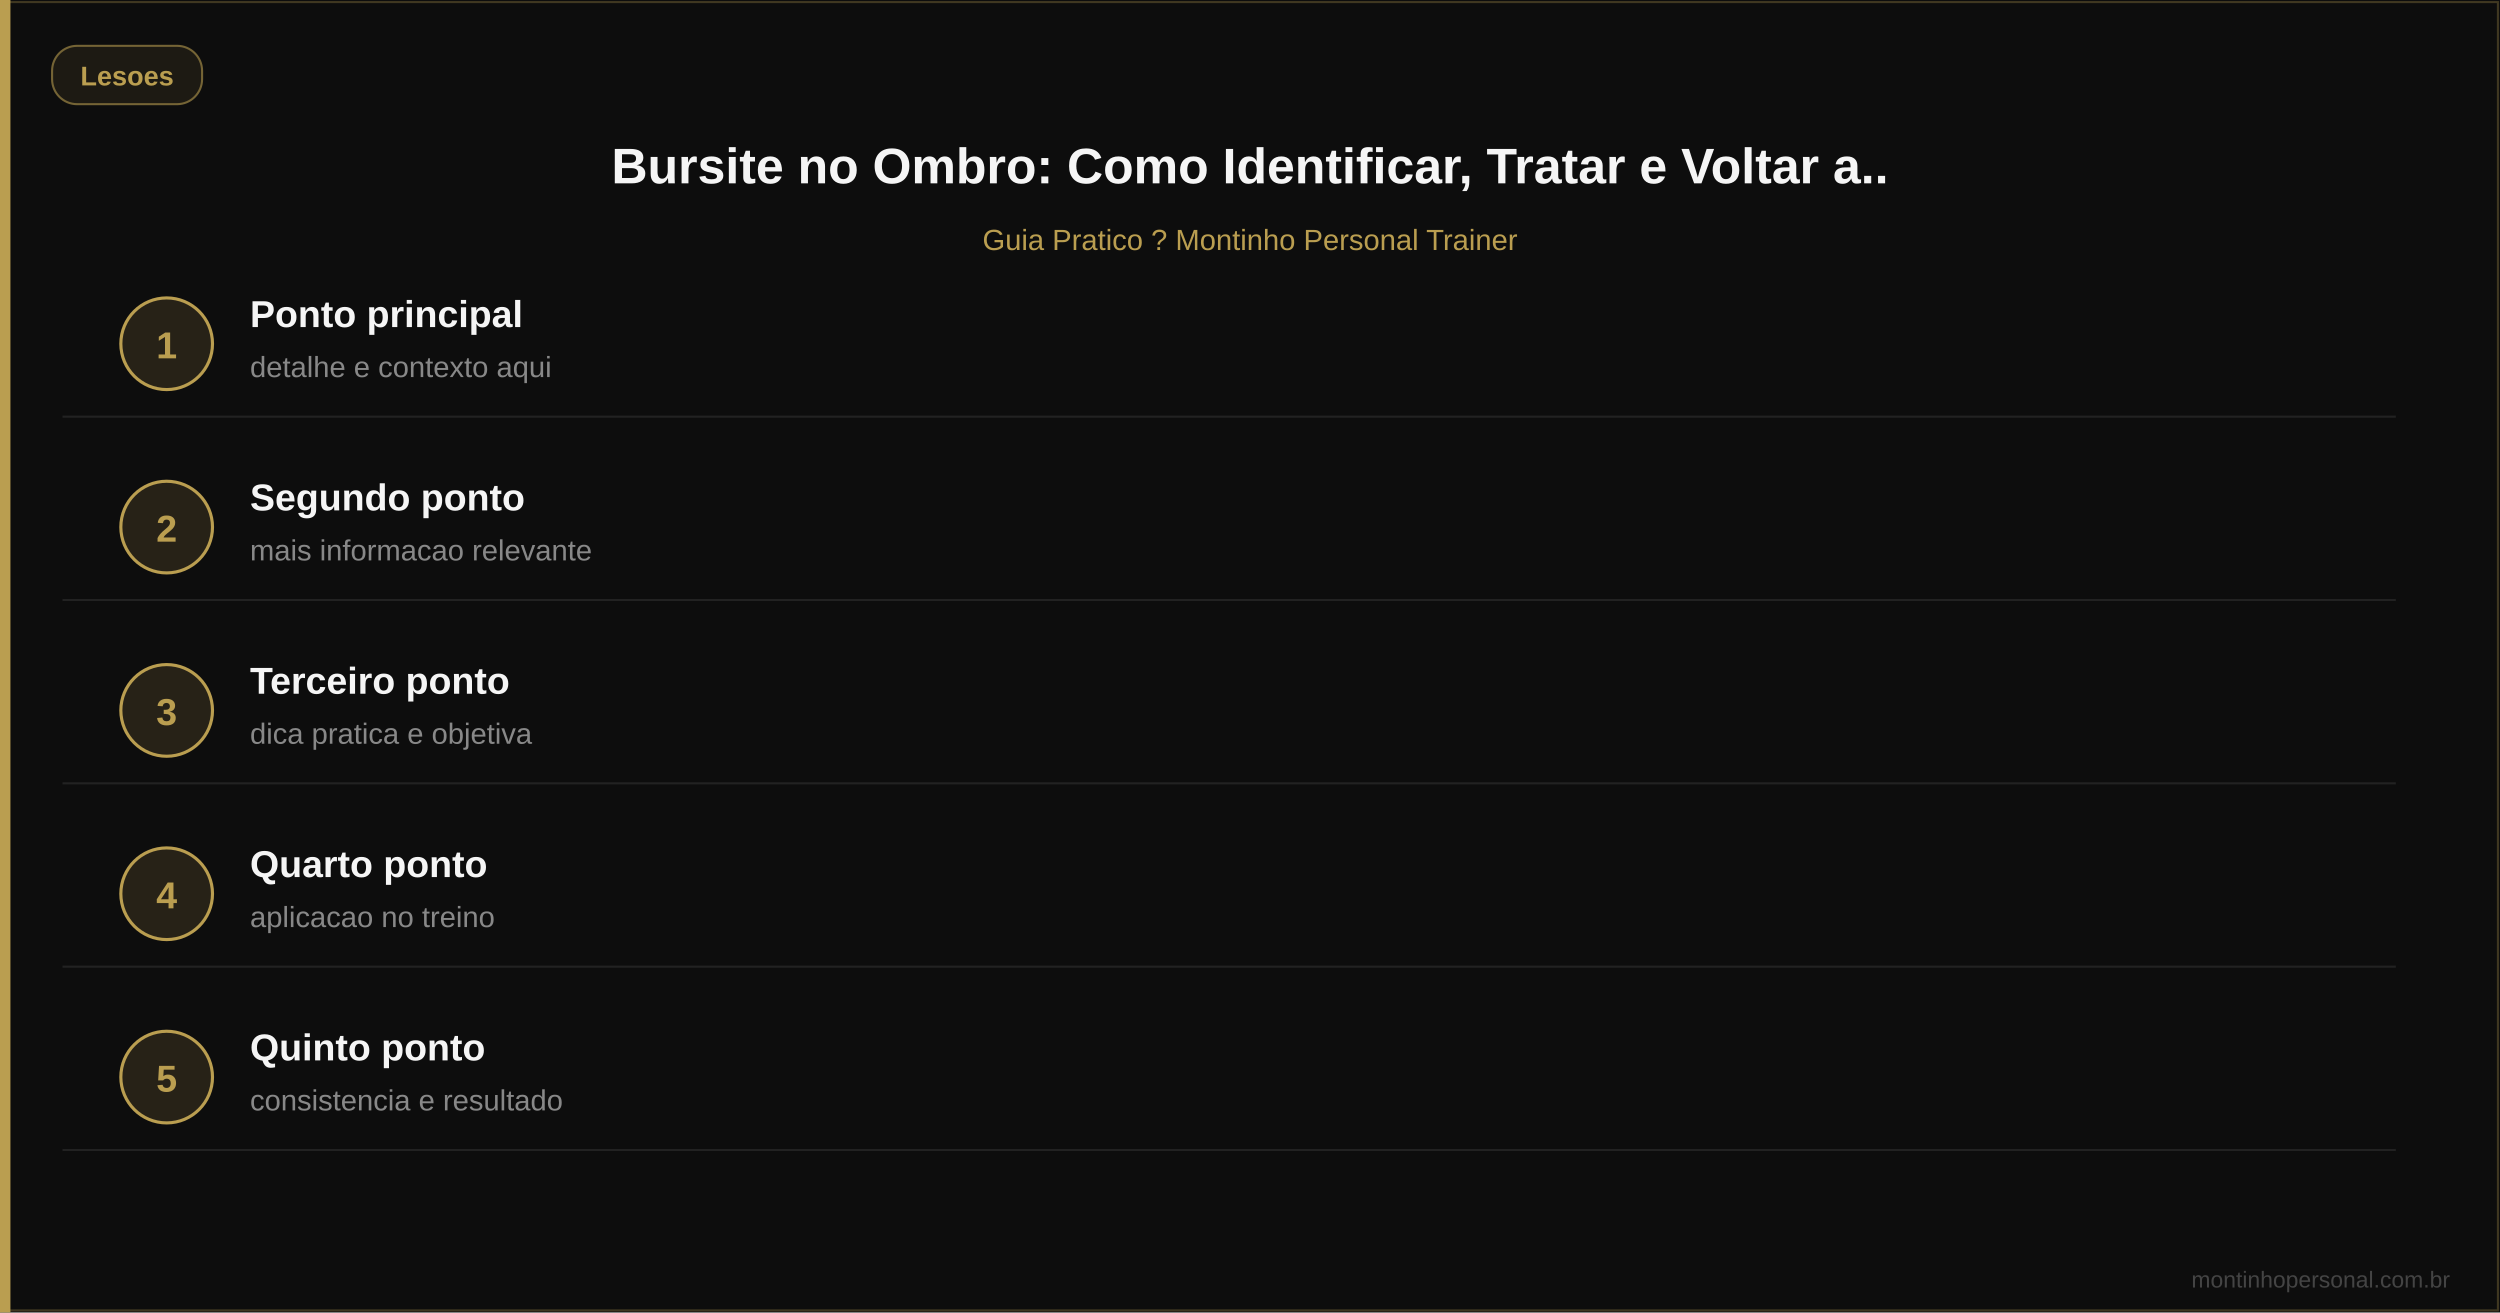
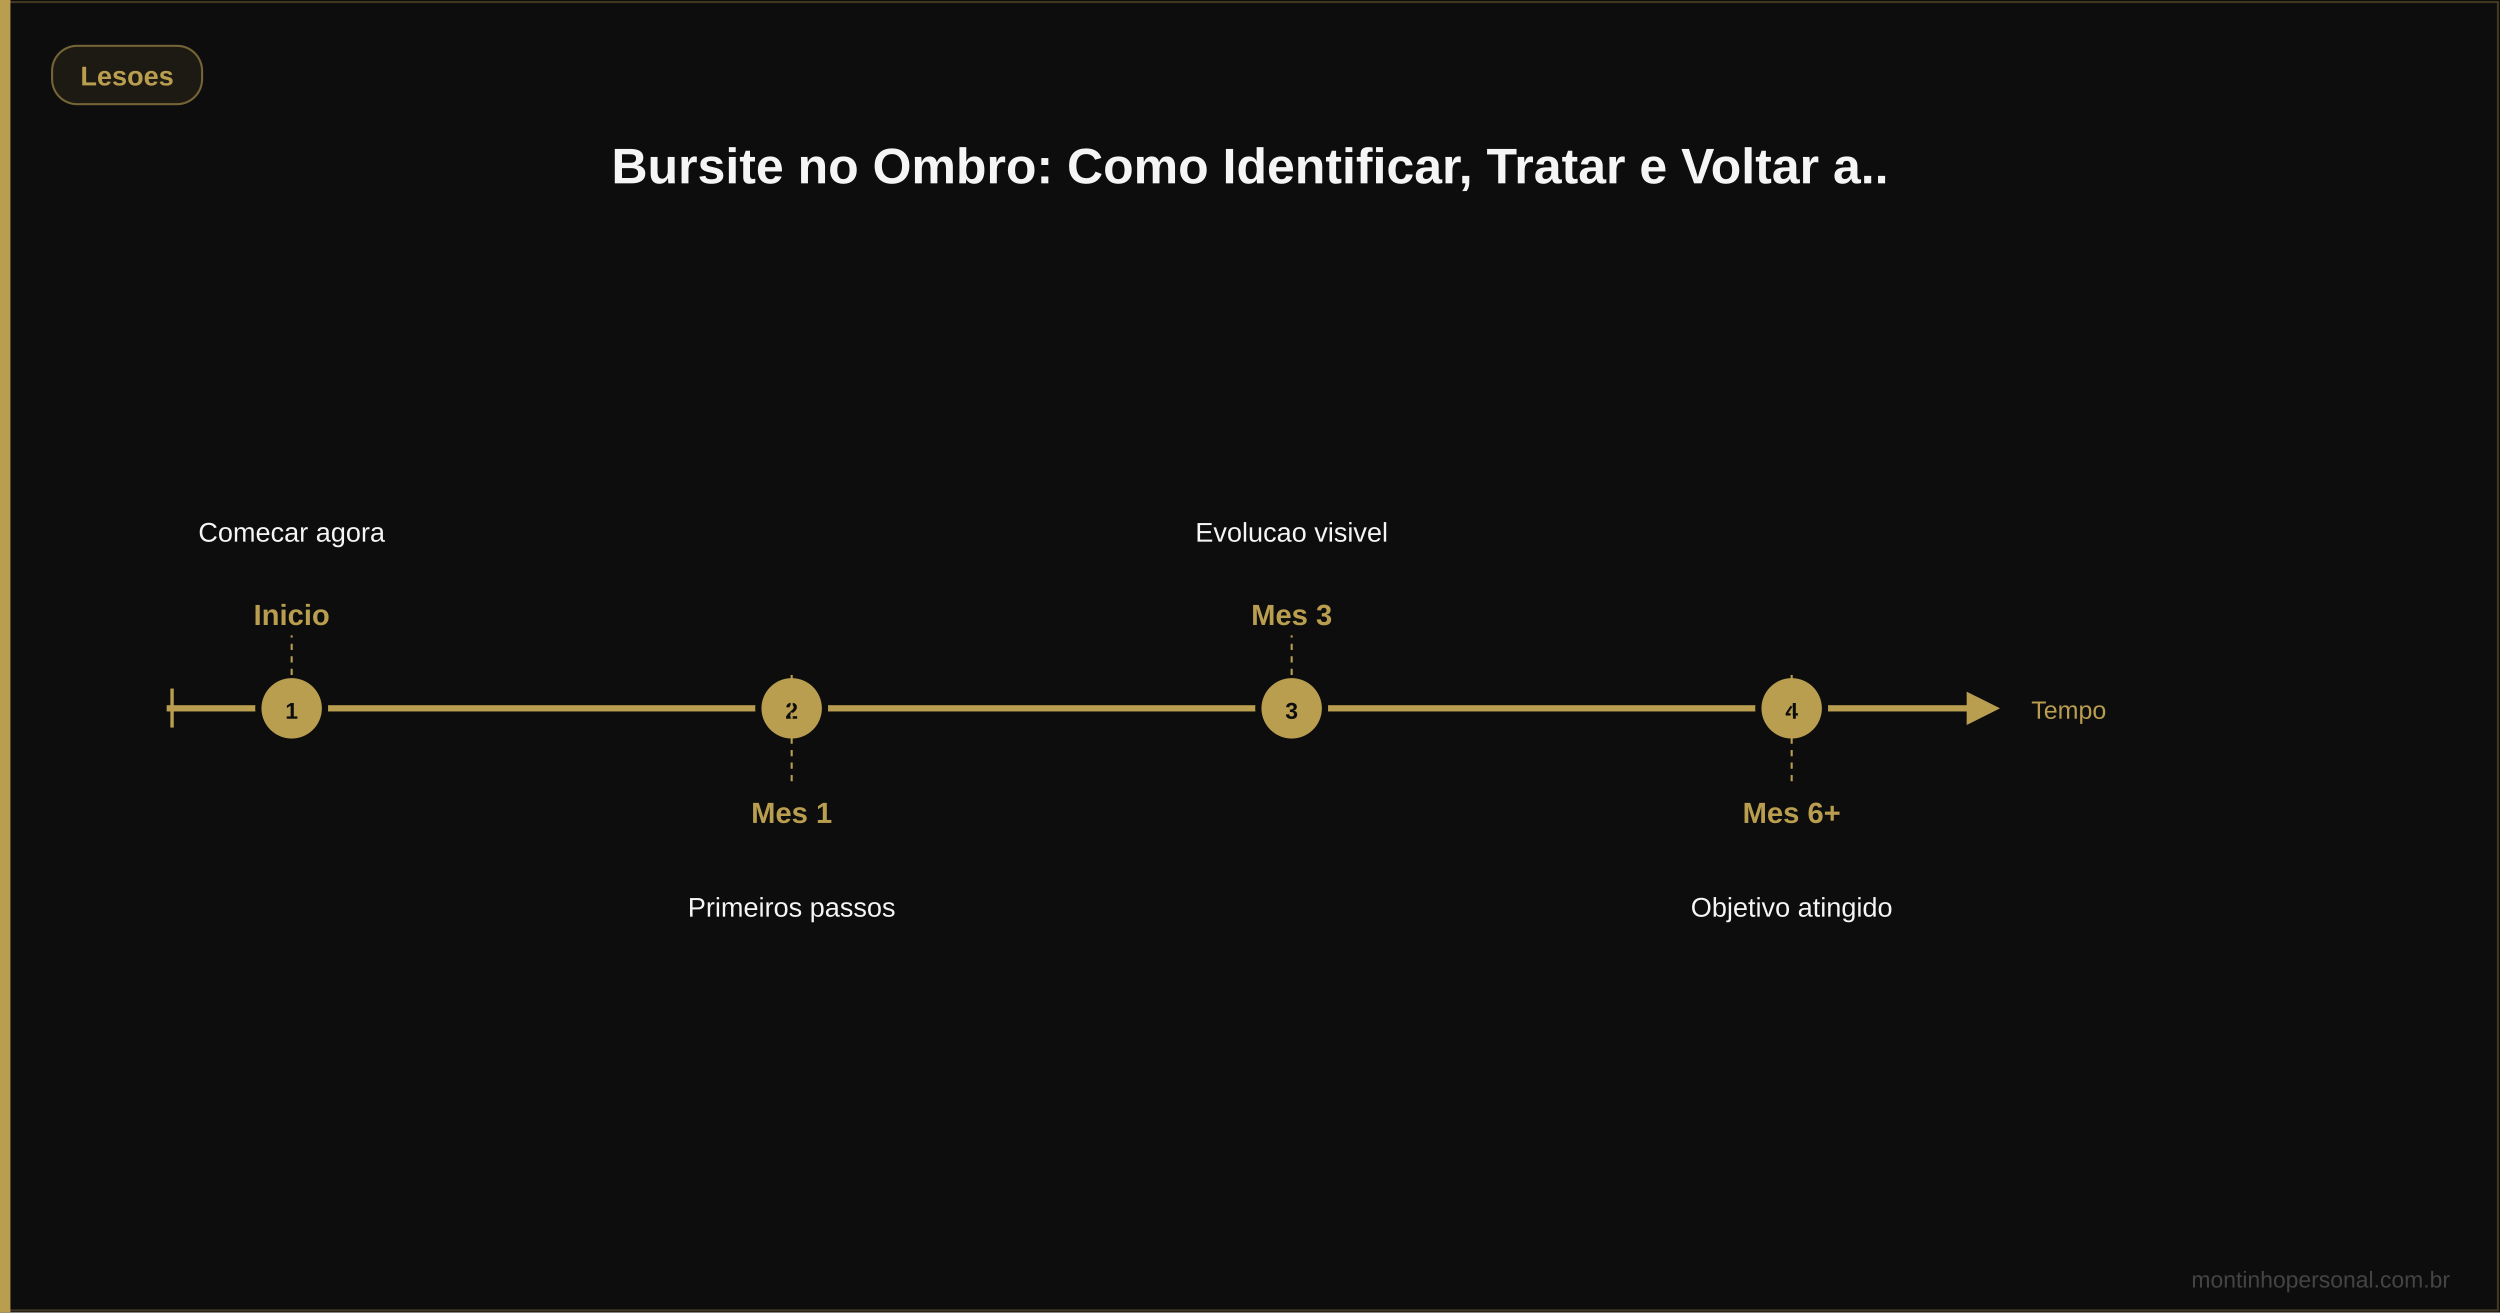
<svg xmlns="http://www.w3.org/2000/svg" viewBox="0 0 1200 630" width="1200" height="630" role="img" aria-label="Bursite no Ombro: Como Identificar, Tratar e Voltar a Treinar">
  <rect width="1200" height="630" fill="#0d0d0d" />
  <rect x="0" y="0" width="5" height="630" fill="#BA9E50" />
  <rect x="1" y="1" width="1198" height="628" fill="none" stroke="#BA9E50" stroke-width="1" opacity="0.3" />
  <rect x="25" y="22" width="72" height="28" rx="12" fill="#BA9E50" fill-opacity="0.15" stroke="#BA9E50" stroke-width="1" opacity="0.6" />
  <text x="61" y="41" font-family="Arial,sans-serif" font-size="13" fill="#BA9E50" text-anchor="middle" font-weight="600">Lesoes</text>
  <text x="600" y="88" font-family="Arial,sans-serif" font-size="24" fill="#F5F5F5" text-anchor="middle" font-weight="bold">Bursite no Ombro: Como Identificar, Tratar e Voltar a..</text>
-   <text x="600" y="120" font-family="Arial,sans-serif" font-size="14" fill="#BA9E50" text-anchor="middle">Guia Pratico ? Montinho Personal Trainer</text>
-   <circle cx="80" cy="165" r="22" fill="#BA9E50" fill-opacity="0.15" stroke="#BA9E50" stroke-width="1.5" />
-   <text x="80" y="172" font-family="Arial,sans-serif" font-size="18" fill="#BA9E50" text-anchor="middle" font-weight="bold">1</text>
-   <text x="120" y="157" font-family="Arial,sans-serif" font-size="18" fill="#F5F5F5" font-weight="bold">Ponto principal</text>
-   <text x="120" y="181" font-family="Arial,sans-serif" font-size="14" fill="#888888">detalhe e contexto aqui</text>
-   <line x1="30" y1="200" x2="1150" y2="200" stroke="#222" stroke-width="1" />
-   <circle cx="80" cy="253" r="22" fill="#BA9E50" fill-opacity="0.15" stroke="#BA9E50" stroke-width="1.5" />
-   <text x="80" y="260" font-family="Arial,sans-serif" font-size="18" fill="#BA9E50" text-anchor="middle" font-weight="bold">2</text>
-   <text x="120" y="245" font-family="Arial,sans-serif" font-size="18" fill="#F5F5F5" font-weight="bold">Segundo ponto</text>
-   <text x="120" y="269" font-family="Arial,sans-serif" font-size="14" fill="#888888">mais informacao relevante</text>
-   <line x1="30" y1="288" x2="1150" y2="288" stroke="#222" stroke-width="1" />
-   <circle cx="80" cy="341" r="22" fill="#BA9E50" fill-opacity="0.15" stroke="#BA9E50" stroke-width="1.5" />
-   <text x="80" y="348" font-family="Arial,sans-serif" font-size="18" fill="#BA9E50" text-anchor="middle" font-weight="bold">3</text>
-   <text x="120" y="333" font-family="Arial,sans-serif" font-size="18" fill="#F5F5F5" font-weight="bold">Terceiro ponto</text>
-   <text x="120" y="357" font-family="Arial,sans-serif" font-size="14" fill="#888888">dica pratica e objetiva</text>
-   <line x1="30" y1="376" x2="1150" y2="376" stroke="#222" stroke-width="1" />
-   <circle cx="80" cy="429" r="22" fill="#BA9E50" fill-opacity="0.15" stroke="#BA9E50" stroke-width="1.5" />
-   <text x="80" y="436" font-family="Arial,sans-serif" font-size="18" fill="#BA9E50" text-anchor="middle" font-weight="bold">4</text>
-   <text x="120" y="421" font-family="Arial,sans-serif" font-size="18" fill="#F5F5F5" font-weight="bold">Quarto ponto</text>
-   <text x="120" y="445" font-family="Arial,sans-serif" font-size="14" fill="#888888">aplicacao no treino</text>
-   <line x1="30" y1="464" x2="1150" y2="464" stroke="#222" stroke-width="1" />
-   <circle cx="80" cy="517" r="22" fill="#BA9E50" fill-opacity="0.15" stroke="#BA9E50" stroke-width="1.5" />
-   <text x="80" y="524" font-family="Arial,sans-serif" font-size="18" fill="#BA9E50" text-anchor="middle" font-weight="bold">5</text>
-   <text x="120" y="509" font-family="Arial,sans-serif" font-size="18" fill="#F5F5F5" font-weight="bold">Quinto ponto</text>
-   <text x="120" y="533" font-family="Arial,sans-serif" font-size="14" fill="#888888">consistencia e resultado</text>
-   <line x1="30" y1="552" x2="1150" y2="552" stroke="#222" stroke-width="1" />
+   <line x1="80" y1="340" x2="950" y2="340" stroke="#BA9E50" stroke-width="3" />
+   <polygon points="960,340 944,332 944,348" fill="#BA9E50" />
+   <text x="975" y="345" font-family="Arial,sans-serif" font-size="12" fill="#BA9E50">Tempo</text>
+   <text x="80" y="345" font-family="Arial,sans-serif" font-size="20" fill="#BA9E50">|</text>
+   <circle cx="140" cy="340" r="16" fill="#BA9E50" stroke="#0d0d0d" stroke-width="3" />
+   <text x="140" y="345" font-family="Arial,sans-serif" font-size="11" fill="#0d0d0d" text-anchor="middle" font-weight="bold">1</text>
+   <text x="140" y="300" font-family="Arial,sans-serif" font-size="14" fill="#BA9E50" text-anchor="middle" font-weight="bold">Inicio</text>
+   <text x="140" y="260" font-family="Arial,sans-serif" font-size="13" fill="#F5F5F5" text-anchor="middle">Comecar agora</text>
+   <line x1="140" y1="324" x2="140" y2="305" stroke="#BA9E50" stroke-width="1" stroke-dasharray="3,3" />
+   <circle cx="380" cy="340" r="16" fill="#BA9E50" stroke="#0d0d0d" stroke-width="3" />
+   <text x="380" y="345" font-family="Arial,sans-serif" font-size="11" fill="#0d0d0d" text-anchor="middle" font-weight="bold">2</text>
+   <text x="380" y="395" font-family="Arial,sans-serif" font-size="14" fill="#BA9E50" text-anchor="middle" font-weight="bold">Mes 1</text>
+   <text x="380" y="440" font-family="Arial,sans-serif" font-size="13" fill="#F5F5F5" text-anchor="middle">Primeiros passos</text>
+   <line x1="380" y1="324" x2="380" y2="375" stroke="#BA9E50" stroke-width="1" stroke-dasharray="3,3" />
+   <circle cx="620" cy="340" r="16" fill="#BA9E50" stroke="#0d0d0d" stroke-width="3" />
+   <text x="620" y="345" font-family="Arial,sans-serif" font-size="11" fill="#0d0d0d" text-anchor="middle" font-weight="bold">3</text>
+   <text x="620" y="300" font-family="Arial,sans-serif" font-size="14" fill="#BA9E50" text-anchor="middle" font-weight="bold">Mes 3</text>
+   <text x="620" y="260" font-family="Arial,sans-serif" font-size="13" fill="#F5F5F5" text-anchor="middle">Evolucao visivel</text>
+   <line x1="620" y1="324" x2="620" y2="305" stroke="#BA9E50" stroke-width="1" stroke-dasharray="3,3" />
+   <circle cx="860" cy="340" r="16" fill="#BA9E50" stroke="#0d0d0d" stroke-width="3" />
+   <text x="860" y="345" font-family="Arial,sans-serif" font-size="11" fill="#0d0d0d" text-anchor="middle" font-weight="bold">4</text>
+   <text x="860" y="395" font-family="Arial,sans-serif" font-size="14" fill="#BA9E50" text-anchor="middle" font-weight="bold">Mes 6+</text>
+   <text x="860" y="440" font-family="Arial,sans-serif" font-size="13" fill="#F5F5F5" text-anchor="middle">Objetivo atingido</text>
+   <line x1="860" y1="324" x2="860" y2="375" stroke="#BA9E50" stroke-width="1" stroke-dasharray="3,3" />
  <text x="1176" y="618" font-family="Arial,sans-serif" font-size="11" fill="#444" text-anchor="end">montinhopersonal.com.br</text>
</svg>
